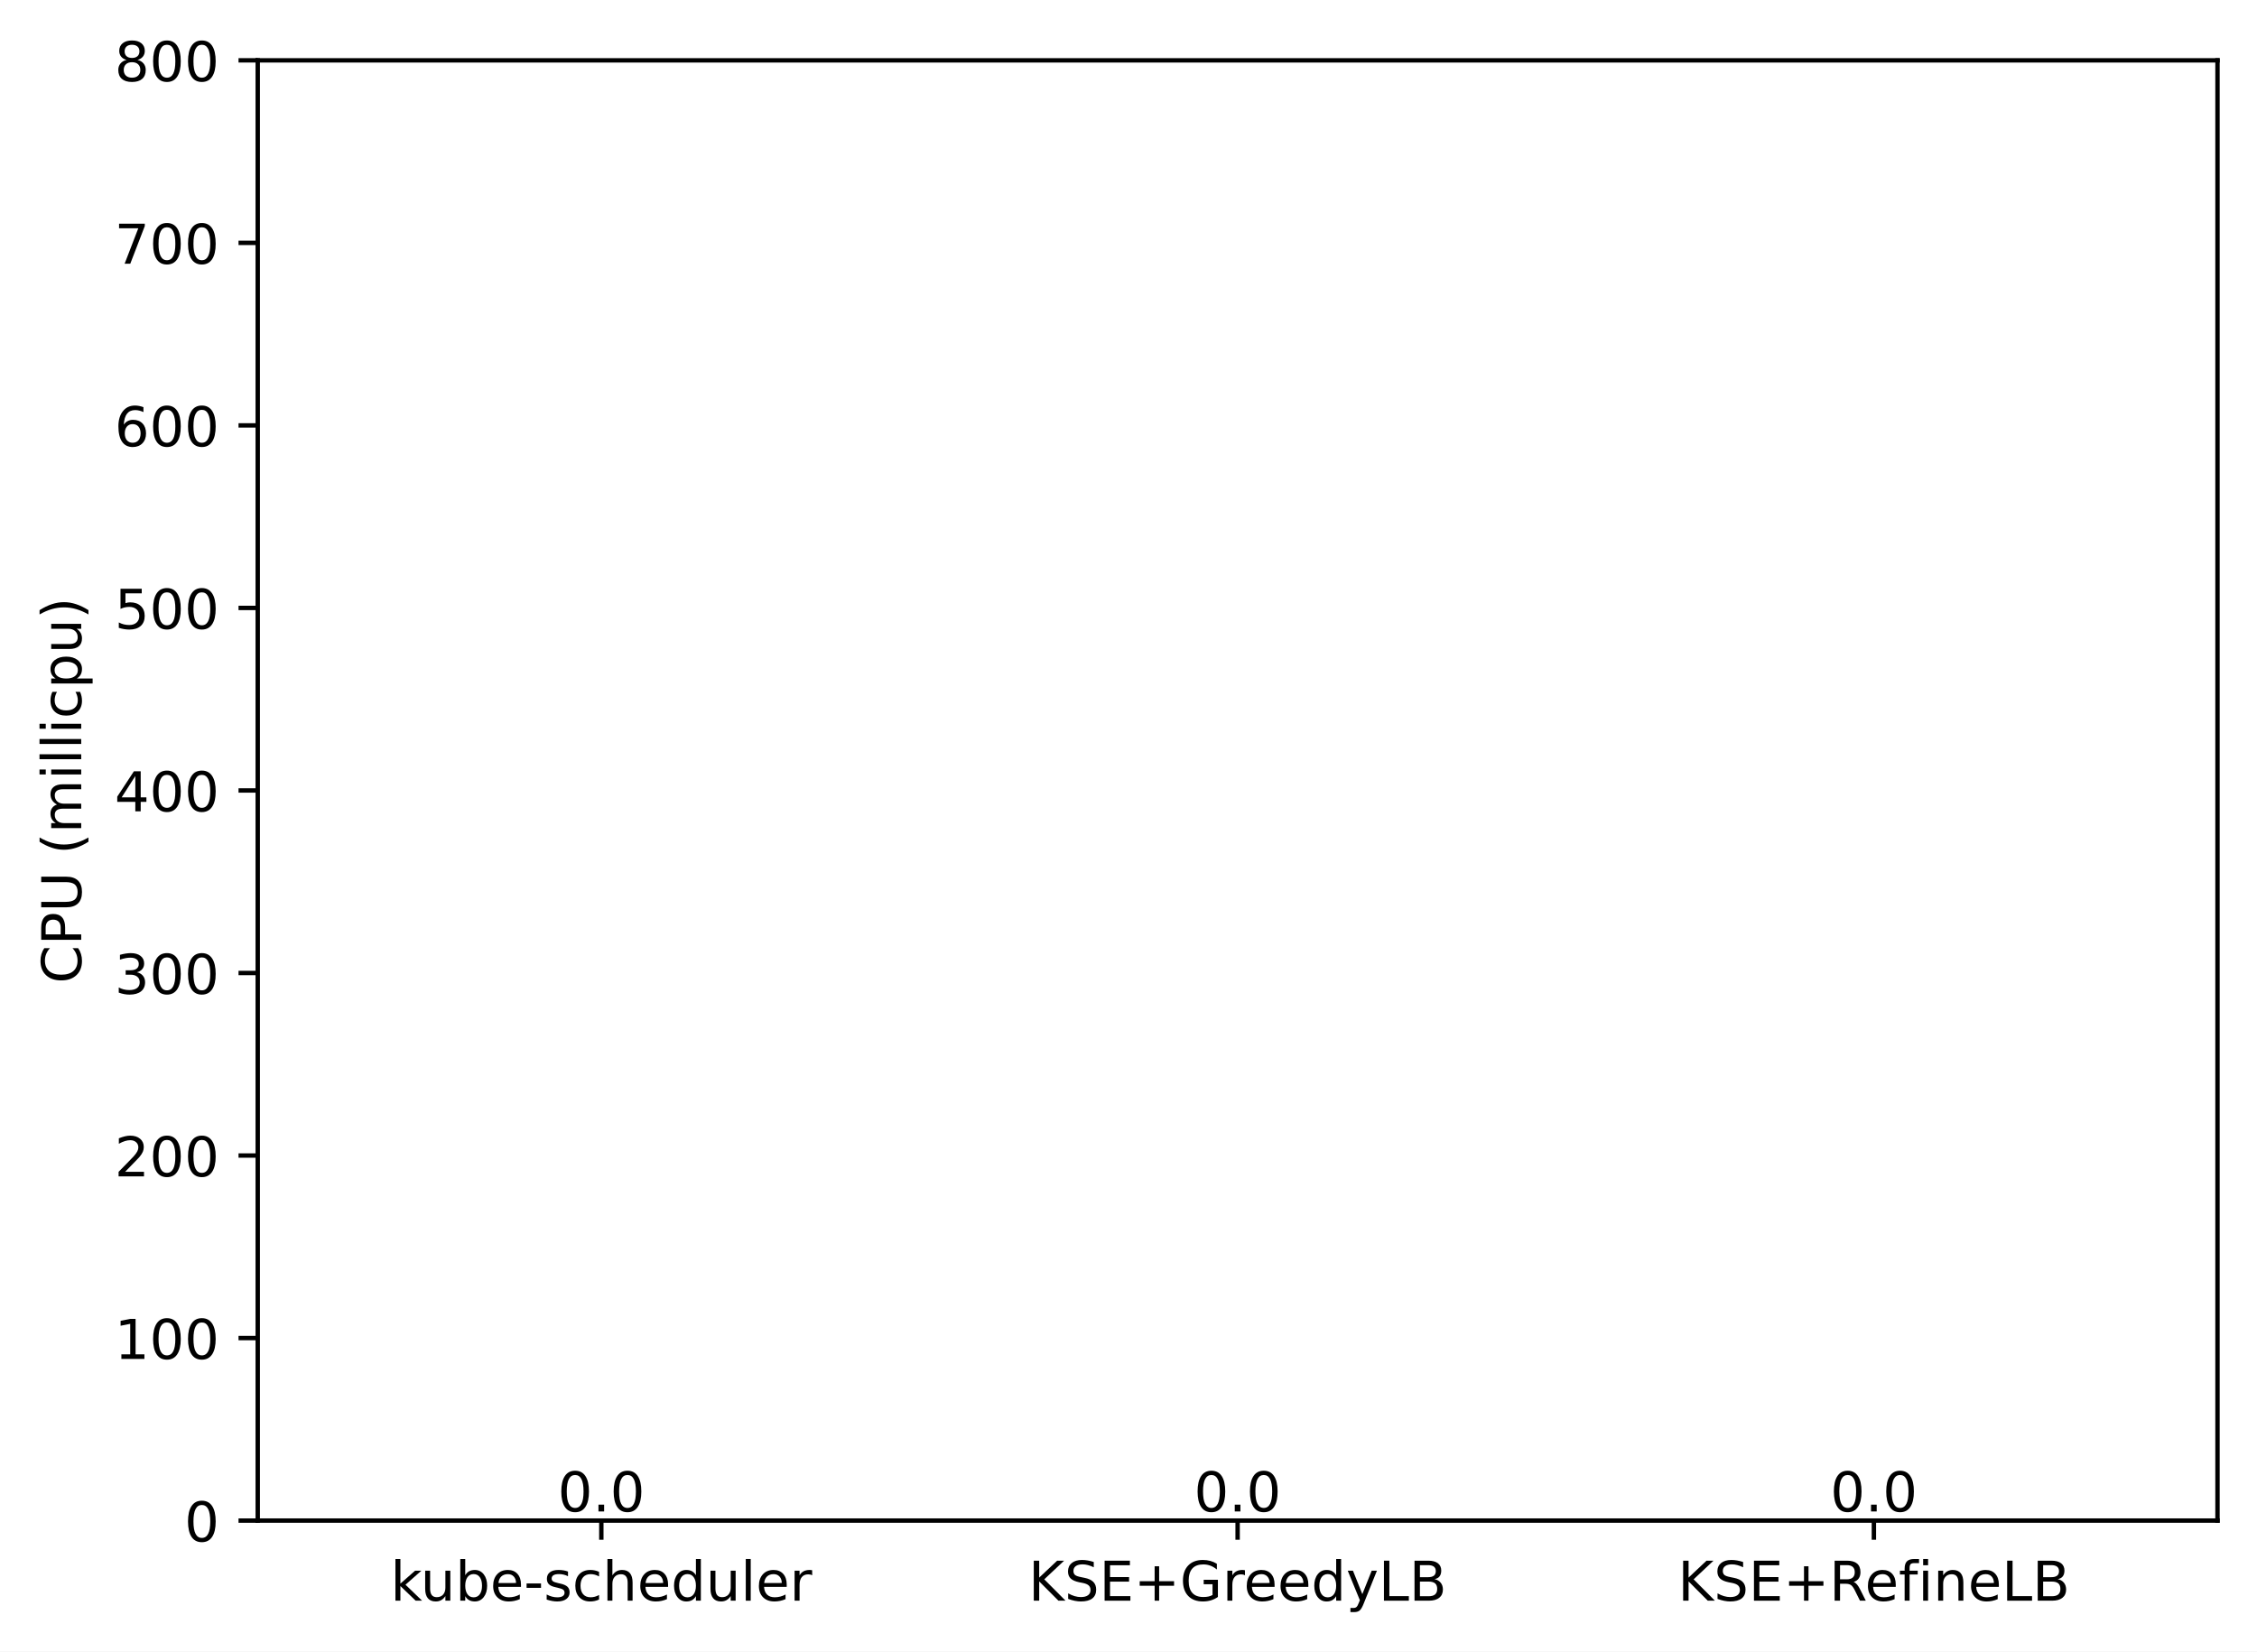
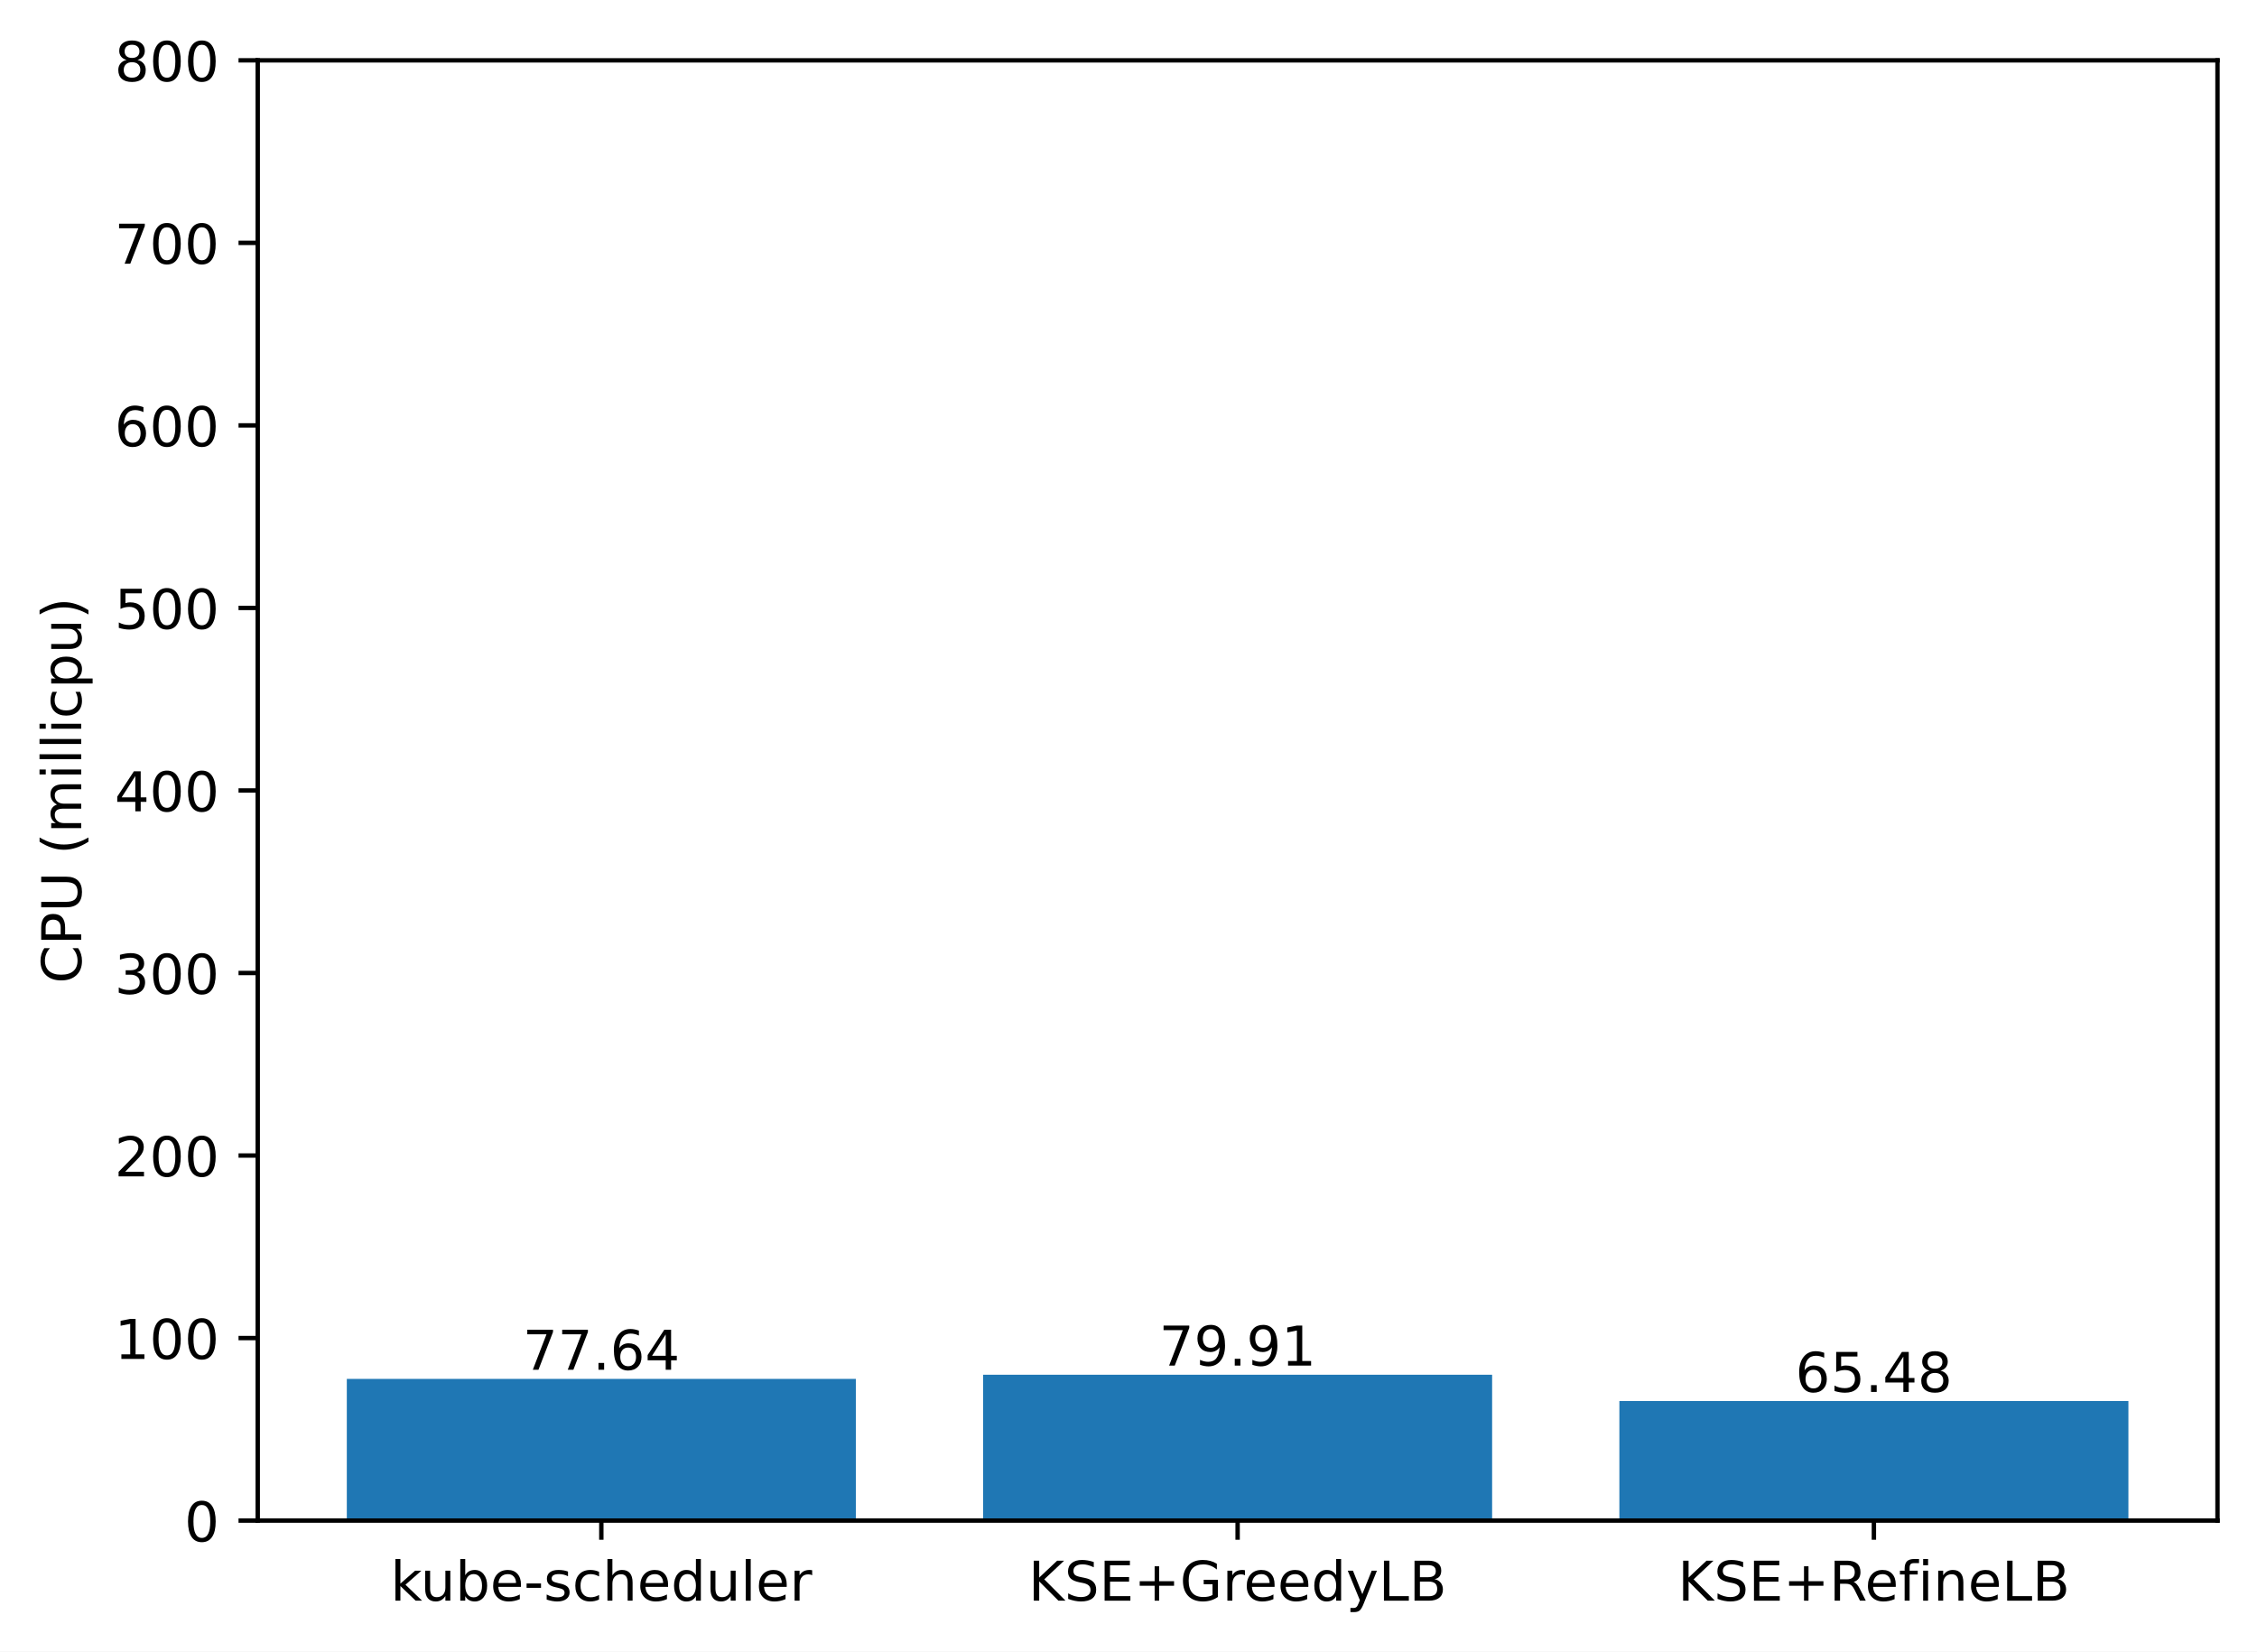
<svg xmlns="http://www.w3.org/2000/svg" xmlns:xlink="http://www.w3.org/1999/xlink" width="411.286pt" height="300.989pt" viewBox="0 0 411.286 300.989" version="1.1">
  <defs>
    <style type="text/css">*{stroke-linejoin: round; stroke-linecap: butt}</style>
  </defs>
  <g id="figure_1">
    <g id="patch_1">
      <path d="M 0 300.989  L 411.286 300.989  L 411.286 0  L 0 0  z " style="fill: #ffffff" />
    </g>
    <g id="axes_1">
      <g id="patch_2">
        <path d="M 46.966 277.111  L 404.086 277.111  L 404.086 10.999  L 46.966 10.999  z " style="fill: #ffffff" />
      </g>
      <g id="patch_3">
-         <path d="M 63.198 277.111  L 155.957 277.111  L 155.957 277.111  L 63.198 277.111  z " clip-path="url(#p2e1f53c9da)" style="fill: #1f77b4" />
+         <path d="M 63.198 277.111  L 155.957 277.111  L 155.957 251.285  L 63.198 251.285  z " clip-path="url(#pd376b95ae4)" style="fill: #1f77b4" />
      </g>
      <g id="patch_4">
-         <path d="M 179.146 277.111  L 271.905 277.111  L 271.905 277.111  L 179.146 277.111  z " clip-path="url(#p2e1f53c9da)" style="fill: #1f77b4" />
+         <path d="M 179.146 277.111  L 271.905 277.111  L 271.905 250.53  L 179.146 250.53  z " clip-path="url(#pd376b95ae4)" style="fill: #1f77b4" />
      </g>
      <g id="patch_5">
-         <path d="M 295.094 277.111  L 387.853 277.111  L 387.853 277.111  L 295.094 277.111  z " clip-path="url(#p2e1f53c9da)" style="fill: #1f77b4" />
+         <path d="M 295.094 277.111  L 387.853 277.111  L 387.853 255.33  L 295.094 255.33  z " clip-path="url(#pd376b95ae4)" style="fill: #1f77b4" />
      </g>
      <g id="matplotlib.axis_1">
        <g id="xtick_1">
          <g id="line2d_1">
            <defs>
-               <path id="md92b725182" d="M 0 0  L 0 3.5  " style="stroke: #000000; stroke-width: 0.8" />
+               <path id="m581a0b2dc3" d="M 0 0  L 0 3.5  " style="stroke: #000000; stroke-width: 0.8" />
            </defs>
            <g>
-               <use xlink:href="#md92b725182" x="109.578" y="277.111" style="stroke: #000000; stroke-width: 0.8" />
+               <use xlink:href="#m581a0b2dc3" x="109.578" y="277.111" style="stroke: #000000; stroke-width: 0.8" />
            </g>
          </g>
          <g id="text_1">
            <g transform="translate(71.15179 291.7097)scale(0.1 -0.1)">
              <defs>
                <path id="DejaVuSans-6b" d="M 581 4863  L 1159 4863  L 1159 1991  L 2875 3500  L 3609 3500  L 1753 1863  L 3688 0  L 2938 0  L 1159 1709  L 1159 0  L 581 0  L 581 4863  z " transform="scale(0.015625)" />
                <path id="DejaVuSans-75" d="M 544 1381  L 544 3500  L 1119 3500  L 1119 1403  Q 1119 906 1312 657  Q 1506 409 1894 409  Q 2359 409 2629 706  Q 2900 1003 2900 1516  L 2900 3500  L 3475 3500  L 3475 0  L 2900 0  L 2900 538  Q 2691 219 2414 64  Q 2138 -91 1772 -91  Q 1169 -91 856 284  Q 544 659 544 1381  z M 1991 3584  L 1991 3584  z " transform="scale(0.015625)" />
                <path id="DejaVuSans-62" d="M 3116 1747  Q 3116 2381 2855 2742  Q 2594 3103 2138 3103  Q 1681 3103 1420 2742  Q 1159 2381 1159 1747  Q 1159 1113 1420 752  Q 1681 391 2138 391  Q 2594 391 2855 752  Q 3116 1113 3116 1747  z M 1159 2969  Q 1341 3281 1617 3432  Q 1894 3584 2278 3584  Q 2916 3584 3314 3078  Q 3713 2572 3713 1747  Q 3713 922 3314 415  Q 2916 -91 2278 -91  Q 1894 -91 1617 61  Q 1341 213 1159 525  L 1159 0  L 581 0  L 581 4863  L 1159 4863  L 1159 2969  z " transform="scale(0.015625)" />
                <path id="DejaVuSans-65" d="M 3597 1894  L 3597 1613  L 953 1613  Q 991 1019 1311 708  Q 1631 397 2203 397  Q 2534 397 2845 478  Q 3156 559 3463 722  L 3463 178  Q 3153 47 2828 -22  Q 2503 -91 2169 -91  Q 1331 -91 842 396  Q 353 884 353 1716  Q 353 2575 817 3079  Q 1281 3584 2069 3584  Q 2775 3584 3186 3129  Q 3597 2675 3597 1894  z M 3022 2063  Q 3016 2534 2758 2815  Q 2500 3097 2075 3097  Q 1594 3097 1305 2825  Q 1016 2553 972 2059  L 3022 2063  z " transform="scale(0.015625)" />
                <path id="DejaVuSans-2d" d="M 313 2009  L 1997 2009  L 1997 1497  L 313 1497  L 313 2009  z " transform="scale(0.015625)" />
                <path id="DejaVuSans-73" d="M 2834 3397  L 2834 2853  Q 2591 2978 2328 3040  Q 2066 3103 1784 3103  Q 1356 3103 1142 2972  Q 928 2841 928 2578  Q 928 2378 1081 2264  Q 1234 2150 1697 2047  L 1894 2003  Q 2506 1872 2764 1633  Q 3022 1394 3022 966  Q 3022 478 2636 193  Q 2250 -91 1575 -91  Q 1294 -91 989 -36  Q 684 19 347 128  L 347 722  Q 666 556 975 473  Q 1284 391 1588 391  Q 1994 391 2212 530  Q 2431 669 2431 922  Q 2431 1156 2273 1281  Q 2116 1406 1581 1522  L 1381 1569  Q 847 1681 609 1914  Q 372 2147 372 2553  Q 372 3047 722 3315  Q 1072 3584 1716 3584  Q 2034 3584 2315 3537  Q 2597 3491 2834 3397  z " transform="scale(0.015625)" />
                <path id="DejaVuSans-63" d="M 3122 3366  L 3122 2828  Q 2878 2963 2633 3030  Q 2388 3097 2138 3097  Q 1578 3097 1268 2742  Q 959 2388 959 1747  Q 959 1106 1268 751  Q 1578 397 2138 397  Q 2388 397 2633 464  Q 2878 531 3122 666  L 3122 134  Q 2881 22 2623 -34  Q 2366 -91 2075 -91  Q 1284 -91 818 406  Q 353 903 353 1747  Q 353 2603 823 3093  Q 1294 3584 2113 3584  Q 2378 3584 2631 3529  Q 2884 3475 3122 3366  z " transform="scale(0.015625)" />
                <path id="DejaVuSans-68" d="M 3513 2113  L 3513 0  L 2938 0  L 2938 2094  Q 2938 2591 2744 2837  Q 2550 3084 2163 3084  Q 1697 3084 1428 2787  Q 1159 2491 1159 1978  L 1159 0  L 581 0  L 581 4863  L 1159 4863  L 1159 2956  Q 1366 3272 1645 3428  Q 1925 3584 2291 3584  Q 2894 3584 3203 3211  Q 3513 2838 3513 2113  z " transform="scale(0.015625)" />
                <path id="DejaVuSans-64" d="M 2906 2969  L 2906 4863  L 3481 4863  L 3481 0  L 2906 0  L 2906 525  Q 2725 213 2448 61  Q 2172 -91 1784 -91  Q 1150 -91 751 415  Q 353 922 353 1747  Q 353 2572 751 3078  Q 1150 3584 1784 3584  Q 2172 3584 2448 3432  Q 2725 3281 2906 2969  z M 947 1747  Q 947 1113 1208 752  Q 1469 391 1925 391  Q 2381 391 2643 752  Q 2906 1113 2906 1747  Q 2906 2381 2643 2742  Q 2381 3103 1925 3103  Q 1469 3103 1208 2742  Q 947 2381 947 1747  z " transform="scale(0.015625)" />
                <path id="DejaVuSans-6c" d="M 603 4863  L 1178 4863  L 1178 0  L 603 0  L 603 4863  z " transform="scale(0.015625)" />
                <path id="DejaVuSans-72" d="M 2631 2963  Q 2534 3019 2420 3045  Q 2306 3072 2169 3072  Q 1681 3072 1420 2755  Q 1159 2438 1159 1844  L 1159 0  L 581 0  L 581 3500  L 1159 3500  L 1159 2956  Q 1341 3275 1631 3429  Q 1922 3584 2338 3584  Q 2397 3584 2469 3576  Q 2541 3569 2628 3553  L 2631 2963  z " transform="scale(0.015625)" />
              </defs>
              <use xlink:href="#DejaVuSans-6b" />
              <use xlink:href="#DejaVuSans-75" x="54.785" />
              <use xlink:href="#DejaVuSans-62" x="118.164" />
              <use xlink:href="#DejaVuSans-65" x="181.641" />
              <use xlink:href="#DejaVuSans-2d" x="243.164" />
              <use xlink:href="#DejaVuSans-73" x="279.248" />
              <use xlink:href="#DejaVuSans-63" x="331.348" />
              <use xlink:href="#DejaVuSans-68" x="386.328" />
              <use xlink:href="#DejaVuSans-65" x="449.707" />
              <use xlink:href="#DejaVuSans-64" x="511.23" />
              <use xlink:href="#DejaVuSans-75" x="574.707" />
              <use xlink:href="#DejaVuSans-6c" x="638.086" />
              <use xlink:href="#DejaVuSans-65" x="665.869" />
              <use xlink:href="#DejaVuSans-72" x="727.393" />
            </g>
          </g>
        </g>
        <g id="xtick_2">
          <g id="line2d_2">
            <g>
-               <use xlink:href="#md92b725182" x="225.526" y="277.111" style="stroke: #000000; stroke-width: 0.8" />
+               <use xlink:href="#m581a0b2dc3" x="225.526" y="277.111" style="stroke: #000000; stroke-width: 0.8" />
            </g>
          </g>
          <g id="text_2">
            <g transform="translate(187.403 291.7097)scale(0.1 -0.1)">
              <defs>
                <path id="DejaVuSans-4b" d="M 628 4666  L 1259 4666  L 1259 2694  L 3353 4666  L 4166 4666  L 1850 2491  L 4331 0  L 3500 0  L 1259 2247  L 1259 0  L 628 0  L 628 4666  z " transform="scale(0.015625)" />
                <path id="DejaVuSans-53" d="M 3425 4513  L 3425 3897  Q 3066 4069 2747 4153  Q 2428 4238 2131 4238  Q 1616 4238 1336 4038  Q 1056 3838 1056 3469  Q 1056 3159 1242 3001  Q 1428 2844 1947 2747  L 2328 2669  Q 3034 2534 3370 2195  Q 3706 1856 3706 1288  Q 3706 609 3251 259  Q 2797 -91 1919 -91  Q 1588 -91 1214 -16  Q 841 59 441 206  L 441 856  Q 825 641 1194 531  Q 1563 422 1919 422  Q 2459 422 2753 634  Q 3047 847 3047 1241  Q 3047 1584 2836 1778  Q 2625 1972 2144 2069  L 1759 2144  Q 1053 2284 737 2584  Q 422 2884 422 3419  Q 422 4038 858 4394  Q 1294 4750 2059 4750  Q 2388 4750 2728 4690  Q 3069 4631 3425 4513  z " transform="scale(0.015625)" />
                <path id="DejaVuSans-45" d="M 628 4666  L 3578 4666  L 3578 4134  L 1259 4134  L 1259 2753  L 3481 2753  L 3481 2222  L 1259 2222  L 1259 531  L 3634 531  L 3634 0  L 628 0  L 628 4666  z " transform="scale(0.015625)" />
                <path id="DejaVuSans-2b" d="M 2944 4013  L 2944 2272  L 4684 2272  L 4684 1741  L 2944 1741  L 2944 0  L 2419 0  L 2419 1741  L 678 1741  L 678 2272  L 2419 2272  L 2419 4013  L 2944 4013  z " transform="scale(0.015625)" />
                <path id="DejaVuSans-47" d="M 3809 666  L 3809 1919  L 2778 1919  L 2778 2438  L 4434 2438  L 4434 434  Q 4069 175 3628 42  Q 3188 -91 2688 -91  Q 1594 -91 976 548  Q 359 1188 359 2328  Q 359 3472 976 4111  Q 1594 4750 2688 4750  Q 3144 4750 3555 4637  Q 3966 4525 4313 4306  L 4313 3634  Q 3963 3931 3569 4081  Q 3175 4231 2741 4231  Q 1884 4231 1454 3753  Q 1025 3275 1025 2328  Q 1025 1384 1454 906  Q 1884 428 2741 428  Q 3075 428 3337 486  Q 3600 544 3809 666  z " transform="scale(0.015625)" />
                <path id="DejaVuSans-79" d="M 2059 -325  Q 1816 -950 1584 -1140  Q 1353 -1331 966 -1331  L 506 -1331  L 506 -850  L 844 -850  Q 1081 -850 1212 -737  Q 1344 -625 1503 -206  L 1606 56  L 191 3500  L 800 3500  L 1894 763  L 2988 3500  L 3597 3500  L 2059 -325  z " transform="scale(0.015625)" />
                <path id="DejaVuSans-4c" d="M 628 4666  L 1259 4666  L 1259 531  L 3531 531  L 3531 0  L 628 0  L 628 4666  z " transform="scale(0.015625)" />
                <path id="DejaVuSans-42" d="M 1259 2228  L 1259 519  L 2272 519  Q 2781 519 3026 730  Q 3272 941 3272 1375  Q 3272 1813 3026 2020  Q 2781 2228 2272 2228  L 1259 2228  z M 1259 4147  L 1259 2741  L 2194 2741  Q 2656 2741 2882 2914  Q 3109 3088 3109 3444  Q 3109 3797 2882 3972  Q 2656 4147 2194 4147  L 1259 4147  z M 628 4666  L 2241 4666  Q 2963 4666 3353 4366  Q 3744 4066 3744 3513  Q 3744 3084 3544 2831  Q 3344 2578 2956 2516  Q 3422 2416 3680 2098  Q 3938 1781 3938 1306  Q 3938 681 3513 340  Q 3088 0 2303 0  L 628 0  L 628 4666  z " transform="scale(0.015625)" />
              </defs>
              <use xlink:href="#DejaVuSans-4b" />
              <use xlink:href="#DejaVuSans-53" x="65.576" />
              <use xlink:href="#DejaVuSans-45" x="129.053" />
              <use xlink:href="#DejaVuSans-2b" x="192.236" />
              <use xlink:href="#DejaVuSans-47" x="276.025" />
              <use xlink:href="#DejaVuSans-72" x="353.516" />
              <use xlink:href="#DejaVuSans-65" x="392.379" />
              <use xlink:href="#DejaVuSans-65" x="453.902" />
              <use xlink:href="#DejaVuSans-64" x="515.426" />
              <use xlink:href="#DejaVuSans-79" x="578.902" />
              <use xlink:href="#DejaVuSans-4c" x="638.082" />
              <use xlink:href="#DejaVuSans-42" x="693.795" />
            </g>
          </g>
        </g>
        <g id="xtick_3">
          <g id="line2d_3">
            <g>
-               <use xlink:href="#md92b725182" x="341.474" y="277.111" style="stroke: #000000; stroke-width: 0.8" />
+               <use xlink:href="#m581a0b2dc3" x="341.474" y="277.111" style="stroke: #000000; stroke-width: 0.8" />
            </g>
          </g>
          <g id="text_3">
            <g transform="translate(305.7346 291.7097)scale(0.1 -0.1)">
              <defs>
                <path id="DejaVuSans-52" d="M 2841 2188  Q 3044 2119 3236 1894  Q 3428 1669 3622 1275  L 4263 0  L 3584 0  L 2988 1197  Q 2756 1666 2539 1819  Q 2322 1972 1947 1972  L 1259 1972  L 1259 0  L 628 0  L 628 4666  L 2053 4666  Q 2853 4666 3247 4331  Q 3641 3997 3641 3322  Q 3641 2881 3436 2590  Q 3231 2300 2841 2188  z M 1259 4147  L 1259 2491  L 2053 2491  Q 2509 2491 2742 2702  Q 2975 2913 2975 3322  Q 2975 3731 2742 3939  Q 2509 4147 2053 4147  L 1259 4147  z " transform="scale(0.015625)" />
                <path id="DejaVuSans-66" d="M 2375 4863  L 2375 4384  L 1825 4384  Q 1516 4384 1395 4259  Q 1275 4134 1275 3809  L 1275 3500  L 2222 3500  L 2222 3053  L 1275 3053  L 1275 0  L 697 0  L 697 3053  L 147 3053  L 147 3500  L 697 3500  L 697 3744  Q 697 4328 969 4595  Q 1241 4863 1831 4863  L 2375 4863  z " transform="scale(0.015625)" />
                <path id="DejaVuSans-69" d="M 603 3500  L 1178 3500  L 1178 0  L 603 0  L 603 3500  z M 603 4863  L 1178 4863  L 1178 4134  L 603 4134  L 603 4863  z " transform="scale(0.015625)" />
                <path id="DejaVuSans-6e" d="M 3513 2113  L 3513 0  L 2938 0  L 2938 2094  Q 2938 2591 2744 2837  Q 2550 3084 2163 3084  Q 1697 3084 1428 2787  Q 1159 2491 1159 1978  L 1159 0  L 581 0  L 581 3500  L 1159 3500  L 1159 2956  Q 1366 3272 1645 3428  Q 1925 3584 2291 3584  Q 2894 3584 3203 3211  Q 3513 2838 3513 2113  z " transform="scale(0.015625)" />
              </defs>
              <use xlink:href="#DejaVuSans-4b" />
              <use xlink:href="#DejaVuSans-53" x="65.576" />
              <use xlink:href="#DejaVuSans-45" x="129.053" />
              <use xlink:href="#DejaVuSans-2b" x="192.236" />
              <use xlink:href="#DejaVuSans-52" x="276.025" />
              <use xlink:href="#DejaVuSans-65" x="341.008" />
              <use xlink:href="#DejaVuSans-66" x="402.531" />
              <use xlink:href="#DejaVuSans-69" x="437.736" />
              <use xlink:href="#DejaVuSans-6e" x="465.52" />
              <use xlink:href="#DejaVuSans-65" x="528.898" />
              <use xlink:href="#DejaVuSans-4c" x="590.422" />
              <use xlink:href="#DejaVuSans-42" x="646.135" />
            </g>
          </g>
        </g>
      </g>
      <g id="matplotlib.axis_2">
        <g id="ytick_1">
          <g id="line2d_4">
            <defs>
-               <path id="mfed9d66c32" d="M 0 0  L -3.5 0  " style="stroke: #000000; stroke-width: 0.8" />
+               <path id="mbe4de8e582" d="M 0 0  L -3.5 0  " style="stroke: #000000; stroke-width: 0.8" />
            </defs>
            <g>
-               <use xlink:href="#mfed9d66c32" x="46.966" y="277.111" style="stroke: #000000; stroke-width: 0.8" />
+               <use xlink:href="#mbe4de8e582" x="46.966" y="277.111" style="stroke: #000000; stroke-width: 0.8" />
            </g>
          </g>
          <g id="text_4">
            <g transform="translate(33.60312 280.9104)scale(0.1 -0.1)">
              <defs>
                <path id="DejaVuSans-30" d="M 2034 4250  Q 1547 4250 1301 3770  Q 1056 3291 1056 2328  Q 1056 1369 1301 889  Q 1547 409 2034 409  Q 2525 409 2770 889  Q 3016 1369 3016 2328  Q 3016 3291 2770 3770  Q 2525 4250 2034 4250  z M 2034 4750  Q 2819 4750 3233 4129  Q 3647 3509 3647 2328  Q 3647 1150 3233 529  Q 2819 -91 2034 -91  Q 1250 -91 836 529  Q 422 1150 422 2328  Q 422 3509 836 4129  Q 1250 4750 2034 4750  z " transform="scale(0.015625)" />
              </defs>
              <use xlink:href="#DejaVuSans-30" />
            </g>
          </g>
        </g>
        <g id="ytick_2">
          <g id="line2d_5">
            <g>
-               <use xlink:href="#mfed9d66c32" x="46.966" y="243.847" style="stroke: #000000; stroke-width: 0.8" />
+               <use xlink:href="#mbe4de8e582" x="46.966" y="243.847" style="stroke: #000000; stroke-width: 0.8" />
            </g>
          </g>
          <g id="text_5">
            <g transform="translate(20.87813 247.6464)scale(0.1 -0.1)">
              <defs>
                <path id="DejaVuSans-31" d="M 794 531  L 1825 531  L 1825 4091  L 703 3866  L 703 4441  L 1819 4666  L 2450 4666  L 2450 531  L 3481 531  L 3481 0  L 794 0  L 794 531  z " transform="scale(0.015625)" />
              </defs>
              <use xlink:href="#DejaVuSans-31" />
              <use xlink:href="#DejaVuSans-30" x="63.623" />
              <use xlink:href="#DejaVuSans-30" x="127.246" />
            </g>
          </g>
        </g>
        <g id="ytick_3">
          <g id="line2d_6">
            <g>
-               <use xlink:href="#mfed9d66c32" x="46.966" y="210.583" style="stroke: #000000; stroke-width: 0.8" />
+               <use xlink:href="#mbe4de8e582" x="46.966" y="210.583" style="stroke: #000000; stroke-width: 0.8" />
            </g>
          </g>
          <g id="text_6">
            <g transform="translate(20.87813 214.3824)scale(0.1 -0.1)">
              <defs>
                <path id="DejaVuSans-32" d="M 1228 531  L 3431 531  L 3431 0  L 469 0  L 469 531  Q 828 903 1448 1529  Q 2069 2156 2228 2338  Q 2531 2678 2651 2914  Q 2772 3150 2772 3378  Q 2772 3750 2511 3984  Q 2250 4219 1831 4219  Q 1534 4219 1204 4116  Q 875 4013 500 3803  L 500 4441  Q 881 4594 1212 4672  Q 1544 4750 1819 4750  Q 2544 4750 2975 4387  Q 3406 4025 3406 3419  Q 3406 3131 3298 2873  Q 3191 2616 2906 2266  Q 2828 2175 2409 1742  Q 1991 1309 1228 531  z " transform="scale(0.015625)" />
              </defs>
              <use xlink:href="#DejaVuSans-32" />
              <use xlink:href="#DejaVuSans-30" x="63.623" />
              <use xlink:href="#DejaVuSans-30" x="127.246" />
            </g>
          </g>
        </g>
        <g id="ytick_4">
          <g id="line2d_7">
            <g>
-               <use xlink:href="#mfed9d66c32" x="46.966" y="177.319" style="stroke: #000000; stroke-width: 0.8" />
+               <use xlink:href="#mbe4de8e582" x="46.966" y="177.319" style="stroke: #000000; stroke-width: 0.8" />
            </g>
          </g>
          <g id="text_7">
            <g transform="translate(20.87813 181.1184)scale(0.1 -0.1)">
              <defs>
                <path id="DejaVuSans-33" d="M 2597 2516  Q 3050 2419 3304 2112  Q 3559 1806 3559 1356  Q 3559 666 3084 287  Q 2609 -91 1734 -91  Q 1441 -91 1130 -33  Q 819 25 488 141  L 488 750  Q 750 597 1062 519  Q 1375 441 1716 441  Q 2309 441 2620 675  Q 2931 909 2931 1356  Q 2931 1769 2642 2001  Q 2353 2234 1838 2234  L 1294 2234  L 1294 2753  L 1863 2753  Q 2328 2753 2575 2939  Q 2822 3125 2822 3475  Q 2822 3834 2567 4026  Q 2313 4219 1838 4219  Q 1578 4219 1281 4162  Q 984 4106 628 3988  L 628 4550  Q 988 4650 1302 4700  Q 1616 4750 1894 4750  Q 2613 4750 3031 4423  Q 3450 4097 3450 3541  Q 3450 3153 3228 2886  Q 3006 2619 2597 2516  z " transform="scale(0.015625)" />
              </defs>
              <use xlink:href="#DejaVuSans-33" />
              <use xlink:href="#DejaVuSans-30" x="63.623" />
              <use xlink:href="#DejaVuSans-30" x="127.246" />
            </g>
          </g>
        </g>
        <g id="ytick_5">
          <g id="line2d_8">
            <g>
-               <use xlink:href="#mfed9d66c32" x="46.966" y="144.055" style="stroke: #000000; stroke-width: 0.8" />
+               <use xlink:href="#mbe4de8e582" x="46.966" y="144.055" style="stroke: #000000; stroke-width: 0.8" />
            </g>
          </g>
          <g id="text_8">
            <g transform="translate(20.87813 147.8544)scale(0.1 -0.1)">
              <defs>
                <path id="DejaVuSans-34" d="M 2419 4116  L 825 1625  L 2419 1625  L 2419 4116  z M 2253 4666  L 3047 4666  L 3047 1625  L 3713 1625  L 3713 1100  L 3047 1100  L 3047 0  L 2419 0  L 2419 1100  L 313 1100  L 313 1709  L 2253 4666  z " transform="scale(0.015625)" />
              </defs>
              <use xlink:href="#DejaVuSans-34" />
              <use xlink:href="#DejaVuSans-30" x="63.623" />
              <use xlink:href="#DejaVuSans-30" x="127.246" />
            </g>
          </g>
        </g>
        <g id="ytick_6">
          <g id="line2d_9">
            <g>
-               <use xlink:href="#mfed9d66c32" x="46.966" y="110.791" style="stroke: #000000; stroke-width: 0.8" />
+               <use xlink:href="#mbe4de8e582" x="46.966" y="110.791" style="stroke: #000000; stroke-width: 0.8" />
            </g>
          </g>
          <g id="text_9">
            <g transform="translate(20.87813 114.5904)scale(0.1 -0.1)">
              <defs>
                <path id="DejaVuSans-35" d="M 691 4666  L 3169 4666  L 3169 4134  L 1269 4134  L 1269 2991  Q 1406 3038 1543 3061  Q 1681 3084 1819 3084  Q 2600 3084 3056 2656  Q 3513 2228 3513 1497  Q 3513 744 3044 326  Q 2575 -91 1722 -91  Q 1428 -91 1123 -41  Q 819 9 494 109  L 494 744  Q 775 591 1075 516  Q 1375 441 1709 441  Q 2250 441 2565 725  Q 2881 1009 2881 1497  Q 2881 1984 2565 2268  Q 2250 2553 1709 2553  Q 1456 2553 1204 2497  Q 953 2441 691 2322  L 691 4666  z " transform="scale(0.015625)" />
              </defs>
              <use xlink:href="#DejaVuSans-35" />
              <use xlink:href="#DejaVuSans-30" x="63.623" />
              <use xlink:href="#DejaVuSans-30" x="127.246" />
            </g>
          </g>
        </g>
        <g id="ytick_7">
          <g id="line2d_10">
            <g>
-               <use xlink:href="#mfed9d66c32" x="46.966" y="77.527" style="stroke: #000000; stroke-width: 0.8" />
+               <use xlink:href="#mbe4de8e582" x="46.966" y="77.527" style="stroke: #000000; stroke-width: 0.8" />
            </g>
          </g>
          <g id="text_10">
            <g transform="translate(20.87813 81.32644)scale(0.1 -0.1)">
              <defs>
                <path id="DejaVuSans-36" d="M 2113 2584  Q 1688 2584 1439 2293  Q 1191 2003 1191 1497  Q 1191 994 1439 701  Q 1688 409 2113 409  Q 2538 409 2786 701  Q 3034 994 3034 1497  Q 3034 2003 2786 2293  Q 2538 2584 2113 2584  z M 3366 4563  L 3366 3988  Q 3128 4100 2886 4159  Q 2644 4219 2406 4219  Q 1781 4219 1451 3797  Q 1122 3375 1075 2522  Q 1259 2794 1537 2939  Q 1816 3084 2150 3084  Q 2853 3084 3261 2657  Q 3669 2231 3669 1497  Q 3669 778 3244 343  Q 2819 -91 2113 -91  Q 1303 -91 875 529  Q 447 1150 447 2328  Q 447 3434 972 4092  Q 1497 4750 2381 4750  Q 2619 4750 2861 4703  Q 3103 4656 3366 4563  z " transform="scale(0.015625)" />
              </defs>
              <use xlink:href="#DejaVuSans-36" />
              <use xlink:href="#DejaVuSans-30" x="63.623" />
              <use xlink:href="#DejaVuSans-30" x="127.246" />
            </g>
          </g>
        </g>
        <g id="ytick_8">
          <g id="line2d_11">
            <g>
-               <use xlink:href="#mfed9d66c32" x="46.966" y="44.263" style="stroke: #000000; stroke-width: 0.8" />
+               <use xlink:href="#mbe4de8e582" x="46.966" y="44.263" style="stroke: #000000; stroke-width: 0.8" />
            </g>
          </g>
          <g id="text_11">
            <g transform="translate(20.87813 48.06244)scale(0.1 -0.1)">
              <defs>
                <path id="DejaVuSans-37" d="M 525 4666  L 3525 4666  L 3525 4397  L 1831 0  L 1172 0  L 2766 4134  L 525 4134  L 525 4666  z " transform="scale(0.015625)" />
              </defs>
              <use xlink:href="#DejaVuSans-37" />
              <use xlink:href="#DejaVuSans-30" x="63.623" />
              <use xlink:href="#DejaVuSans-30" x="127.246" />
            </g>
          </g>
        </g>
        <g id="ytick_9">
          <g id="line2d_12">
            <g>
-               <use xlink:href="#mfed9d66c32" x="46.966" y="10.999" style="stroke: #000000; stroke-width: 0.8" />
+               <use xlink:href="#mbe4de8e582" x="46.966" y="10.999" style="stroke: #000000; stroke-width: 0.8" />
            </g>
          </g>
          <g id="text_12">
            <g transform="translate(20.87813 14.79844)scale(0.1 -0.1)">
              <defs>
                <path id="DejaVuSans-38" d="M 2034 2216  Q 1584 2216 1326 1975  Q 1069 1734 1069 1313  Q 1069 891 1326 650  Q 1584 409 2034 409  Q 2484 409 2743 651  Q 3003 894 3003 1313  Q 3003 1734 2745 1975  Q 2488 2216 2034 2216  z M 1403 2484  Q 997 2584 770 2862  Q 544 3141 544 3541  Q 544 4100 942 4425  Q 1341 4750 2034 4750  Q 2731 4750 3128 4425  Q 3525 4100 3525 3541  Q 3525 3141 3298 2862  Q 3072 2584 2669 2484  Q 3125 2378 3379 2068  Q 3634 1759 3634 1313  Q 3634 634 3220 271  Q 2806 -91 2034 -91  Q 1263 -91 848 271  Q 434 634 434 1313  Q 434 1759 690 2068  Q 947 2378 1403 2484  z M 1172 3481  Q 1172 3119 1398 2916  Q 1625 2713 2034 2713  Q 2441 2713 2670 2916  Q 2900 3119 2900 3481  Q 2900 3844 2670 4047  Q 2441 4250 2034 4250  Q 1625 4250 1398 4047  Q 1172 3844 1172 3481  z " transform="scale(0.015625)" />
              </defs>
              <use xlink:href="#DejaVuSans-38" />
              <use xlink:href="#DejaVuSans-30" x="63.623" />
              <use xlink:href="#DejaVuSans-30" x="127.246" />
            </g>
          </g>
        </g>
        <g id="text_13">
          <g transform="translate(14.79844 179.2302)rotate(-90)scale(0.1 -0.1)">
            <defs>
              <path id="DejaVuSans-43" d="M 4122 4306  L 4122 3641  Q 3803 3938 3442 4084  Q 3081 4231 2675 4231  Q 1875 4231 1450 3742  Q 1025 3253 1025 2328  Q 1025 1406 1450 917  Q 1875 428 2675 428  Q 3081 428 3442 575  Q 3803 722 4122 1019  L 4122 359  Q 3791 134 3420 21  Q 3050 -91 2638 -91  Q 1578 -91 968 557  Q 359 1206 359 2328  Q 359 3453 968 4101  Q 1578 4750 2638 4750  Q 3056 4750 3426 4639  Q 3797 4528 4122 4306  z " transform="scale(0.015625)" />
              <path id="DejaVuSans-50" d="M 1259 4147  L 1259 2394  L 2053 2394  Q 2494 2394 2734 2622  Q 2975 2850 2975 3272  Q 2975 3691 2734 3919  Q 2494 4147 2053 4147  L 1259 4147  z M 628 4666  L 2053 4666  Q 2838 4666 3239 4311  Q 3641 3956 3641 3272  Q 3641 2581 3239 2228  Q 2838 1875 2053 1875  L 1259 1875  L 1259 0  L 628 0  L 628 4666  z " transform="scale(0.015625)" />
              <path id="DejaVuSans-55" d="M 556 4666  L 1191 4666  L 1191 1831  Q 1191 1081 1462 751  Q 1734 422 2344 422  Q 2950 422 3222 751  Q 3494 1081 3494 1831  L 3494 4666  L 4128 4666  L 4128 1753  Q 4128 841 3676 375  Q 3225 -91 2344 -91  Q 1459 -91 1007 375  Q 556 841 556 1753  L 556 4666  z " transform="scale(0.015625)" />
              <path id="DejaVuSans-20" transform="scale(0.015625)" />
              <path id="DejaVuSans-28" d="M 1984 4856  Q 1566 4138 1362 3434  Q 1159 2731 1159 2009  Q 1159 1288 1364 580  Q 1569 -128 1984 -844  L 1484 -844  Q 1016 -109 783 600  Q 550 1309 550 2009  Q 550 2706 781 3412  Q 1013 4119 1484 4856  L 1984 4856  z " transform="scale(0.015625)" />
              <path id="DejaVuSans-6d" d="M 3328 2828  Q 3544 3216 3844 3400  Q 4144 3584 4550 3584  Q 5097 3584 5394 3201  Q 5691 2819 5691 2113  L 5691 0  L 5113 0  L 5113 2094  Q 5113 2597 4934 2840  Q 4756 3084 4391 3084  Q 3944 3084 3684 2787  Q 3425 2491 3425 1978  L 3425 0  L 2847 0  L 2847 2094  Q 2847 2600 2669 2842  Q 2491 3084 2119 3084  Q 1678 3084 1418 2786  Q 1159 2488 1159 1978  L 1159 0  L 581 0  L 581 3500  L 1159 3500  L 1159 2956  Q 1356 3278 1631 3431  Q 1906 3584 2284 3584  Q 2666 3584 2933 3390  Q 3200 3197 3328 2828  z " transform="scale(0.015625)" />
              <path id="DejaVuSans-70" d="M 1159 525  L 1159 -1331  L 581 -1331  L 581 3500  L 1159 3500  L 1159 2969  Q 1341 3281 1617 3432  Q 1894 3584 2278 3584  Q 2916 3584 3314 3078  Q 3713 2572 3713 1747  Q 3713 922 3314 415  Q 2916 -91 2278 -91  Q 1894 -91 1617 61  Q 1341 213 1159 525  z M 3116 1747  Q 3116 2381 2855 2742  Q 2594 3103 2138 3103  Q 1681 3103 1420 2742  Q 1159 2381 1159 1747  Q 1159 1113 1420 752  Q 1681 391 2138 391  Q 2594 391 2855 752  Q 3116 1113 3116 1747  z " transform="scale(0.015625)" />
              <path id="DejaVuSans-29" d="M 513 4856  L 1013 4856  Q 1481 4119 1714 3412  Q 1947 2706 1947 2009  Q 1947 1309 1714 600  Q 1481 -109 1013 -844  L 513 -844  Q 928 -128 1133 580  Q 1338 1288 1338 2009  Q 1338 2731 1133 3434  Q 928 4138 513 4856  z " transform="scale(0.015625)" />
            </defs>
            <use xlink:href="#DejaVuSans-43" />
            <use xlink:href="#DejaVuSans-50" x="69.824" />
            <use xlink:href="#DejaVuSans-55" x="130.127" />
            <use xlink:href="#DejaVuSans-20" x="203.32" />
            <use xlink:href="#DejaVuSans-28" x="235.107" />
            <use xlink:href="#DejaVuSans-6d" x="274.121" />
            <use xlink:href="#DejaVuSans-69" x="371.533" />
            <use xlink:href="#DejaVuSans-6c" x="399.316" />
            <use xlink:href="#DejaVuSans-6c" x="427.1" />
            <use xlink:href="#DejaVuSans-69" x="454.883" />
            <use xlink:href="#DejaVuSans-63" x="482.666" />
            <use xlink:href="#DejaVuSans-70" x="537.646" />
            <use xlink:href="#DejaVuSans-75" x="601.123" />
            <use xlink:href="#DejaVuSans-29" x="664.502" />
          </g>
        </g>
      </g>
      <g id="patch_6">
        <path d="M 46.966 277.111  L 46.966 10.999  " style="fill: none; stroke: #000000; stroke-width: 0.8; stroke-linejoin: miter; stroke-linecap: square" />
      </g>
      <g id="patch_7">
        <path d="M 404.086 277.111  L 404.086 10.999  " style="fill: none; stroke: #000000; stroke-width: 0.8; stroke-linejoin: miter; stroke-linecap: square" />
      </g>
      <g id="patch_8">
        <path d="M 46.966 277.111  L 404.086 277.111  " style="fill: none; stroke: #000000; stroke-width: 0.8; stroke-linejoin: miter; stroke-linecap: square" />
      </g>
      <g id="patch_9">
        <path d="M 46.966 10.999  L 404.086 10.999  " style="fill: none; stroke: #000000; stroke-width: 0.8; stroke-linejoin: miter; stroke-linecap: square" />
      </g>
      <g id="text_14">
-         <g transform="translate(101.626 275.448)scale(0.1 -0.1)">
+         <g transform="translate(95.26351 249.6218)scale(0.1 -0.1)">
          <defs>
            <path id="DejaVuSans-2e" d="M 684 794  L 1344 794  L 1344 0  L 684 0  L 684 794  z " transform="scale(0.015625)" />
          </defs>
-           <use xlink:href="#DejaVuSans-30" />
-           <use xlink:href="#DejaVuSans-2e" x="63.623" />
-           <use xlink:href="#DejaVuSans-30" x="95.41" />
+           <use xlink:href="#DejaVuSans-37" />
+           <use xlink:href="#DejaVuSans-37" x="63.623" />
+           <use xlink:href="#DejaVuSans-2e" x="127.246" />
+           <use xlink:href="#DejaVuSans-36" x="159.033" />
+           <use xlink:href="#DejaVuSans-34" x="222.656" />
        </g>
      </g>
      <g id="text_15">
-         <g transform="translate(217.5741 275.448)scale(0.1 -0.1)">
-           <use xlink:href="#DejaVuSans-30" />
-           <use xlink:href="#DejaVuSans-2e" x="63.623" />
-           <use xlink:href="#DejaVuSans-30" x="95.41" />
+         <g transform="translate(211.2116 248.8668)scale(0.1 -0.1)">
+           <defs>
+             <path id="DejaVuSans-39" d="M 703 97  L 703 672  Q 941 559 1184 500  Q 1428 441 1663 441  Q 2288 441 2617 861  Q 2947 1281 2994 2138  Q 2813 1869 2534 1725  Q 2256 1581 1919 1581  Q 1219 1581 811 2004  Q 403 2428 403 3163  Q 403 3881 828 4315  Q 1253 4750 1959 4750  Q 2769 4750 3195 4129  Q 3622 3509 3622 2328  Q 3622 1225 3098 567  Q 2575 -91 1691 -91  Q 1453 -91 1209 -44  Q 966 3 703 97  z M 1959 2075  Q 2384 2075 2632 2365  Q 2881 2656 2881 3163  Q 2881 3666 2632 3958  Q 2384 4250 1959 4250  Q 1534 4250 1286 3958  Q 1038 3666 1038 3163  Q 1038 2656 1286 2365  Q 1534 2075 1959 2075  z " transform="scale(0.015625)" />
+           </defs>
+           <use xlink:href="#DejaVuSans-37" />
+           <use xlink:href="#DejaVuSans-39" x="63.623" />
+           <use xlink:href="#DejaVuSans-2e" x="127.246" />
+           <use xlink:href="#DejaVuSans-39" x="159.033" />
+           <use xlink:href="#DejaVuSans-31" x="222.656" />
        </g>
      </g>
      <g id="text_16">
-         <g transform="translate(333.5221 275.448)scale(0.1 -0.1)">
-           <use xlink:href="#DejaVuSans-30" />
-           <use xlink:href="#DejaVuSans-2e" x="63.623" />
-           <use xlink:href="#DejaVuSans-30" x="95.41" />
+         <g transform="translate(327.1596 253.6668)scale(0.1 -0.1)">
+           <use xlink:href="#DejaVuSans-36" />
+           <use xlink:href="#DejaVuSans-35" x="63.623" />
+           <use xlink:href="#DejaVuSans-2e" x="127.246" />
+           <use xlink:href="#DejaVuSans-34" x="159.033" />
+           <use xlink:href="#DejaVuSans-38" x="222.656" />
        </g>
      </g>
    </g>
  </g>
  <defs>
-     <clipPath id="p2e1f53c9da">
+     <clipPath id="pd376b95ae4">
      <rect x="46.966" y="10.999" width="357.12" height="266.112" />
    </clipPath>
  </defs>
</svg>
